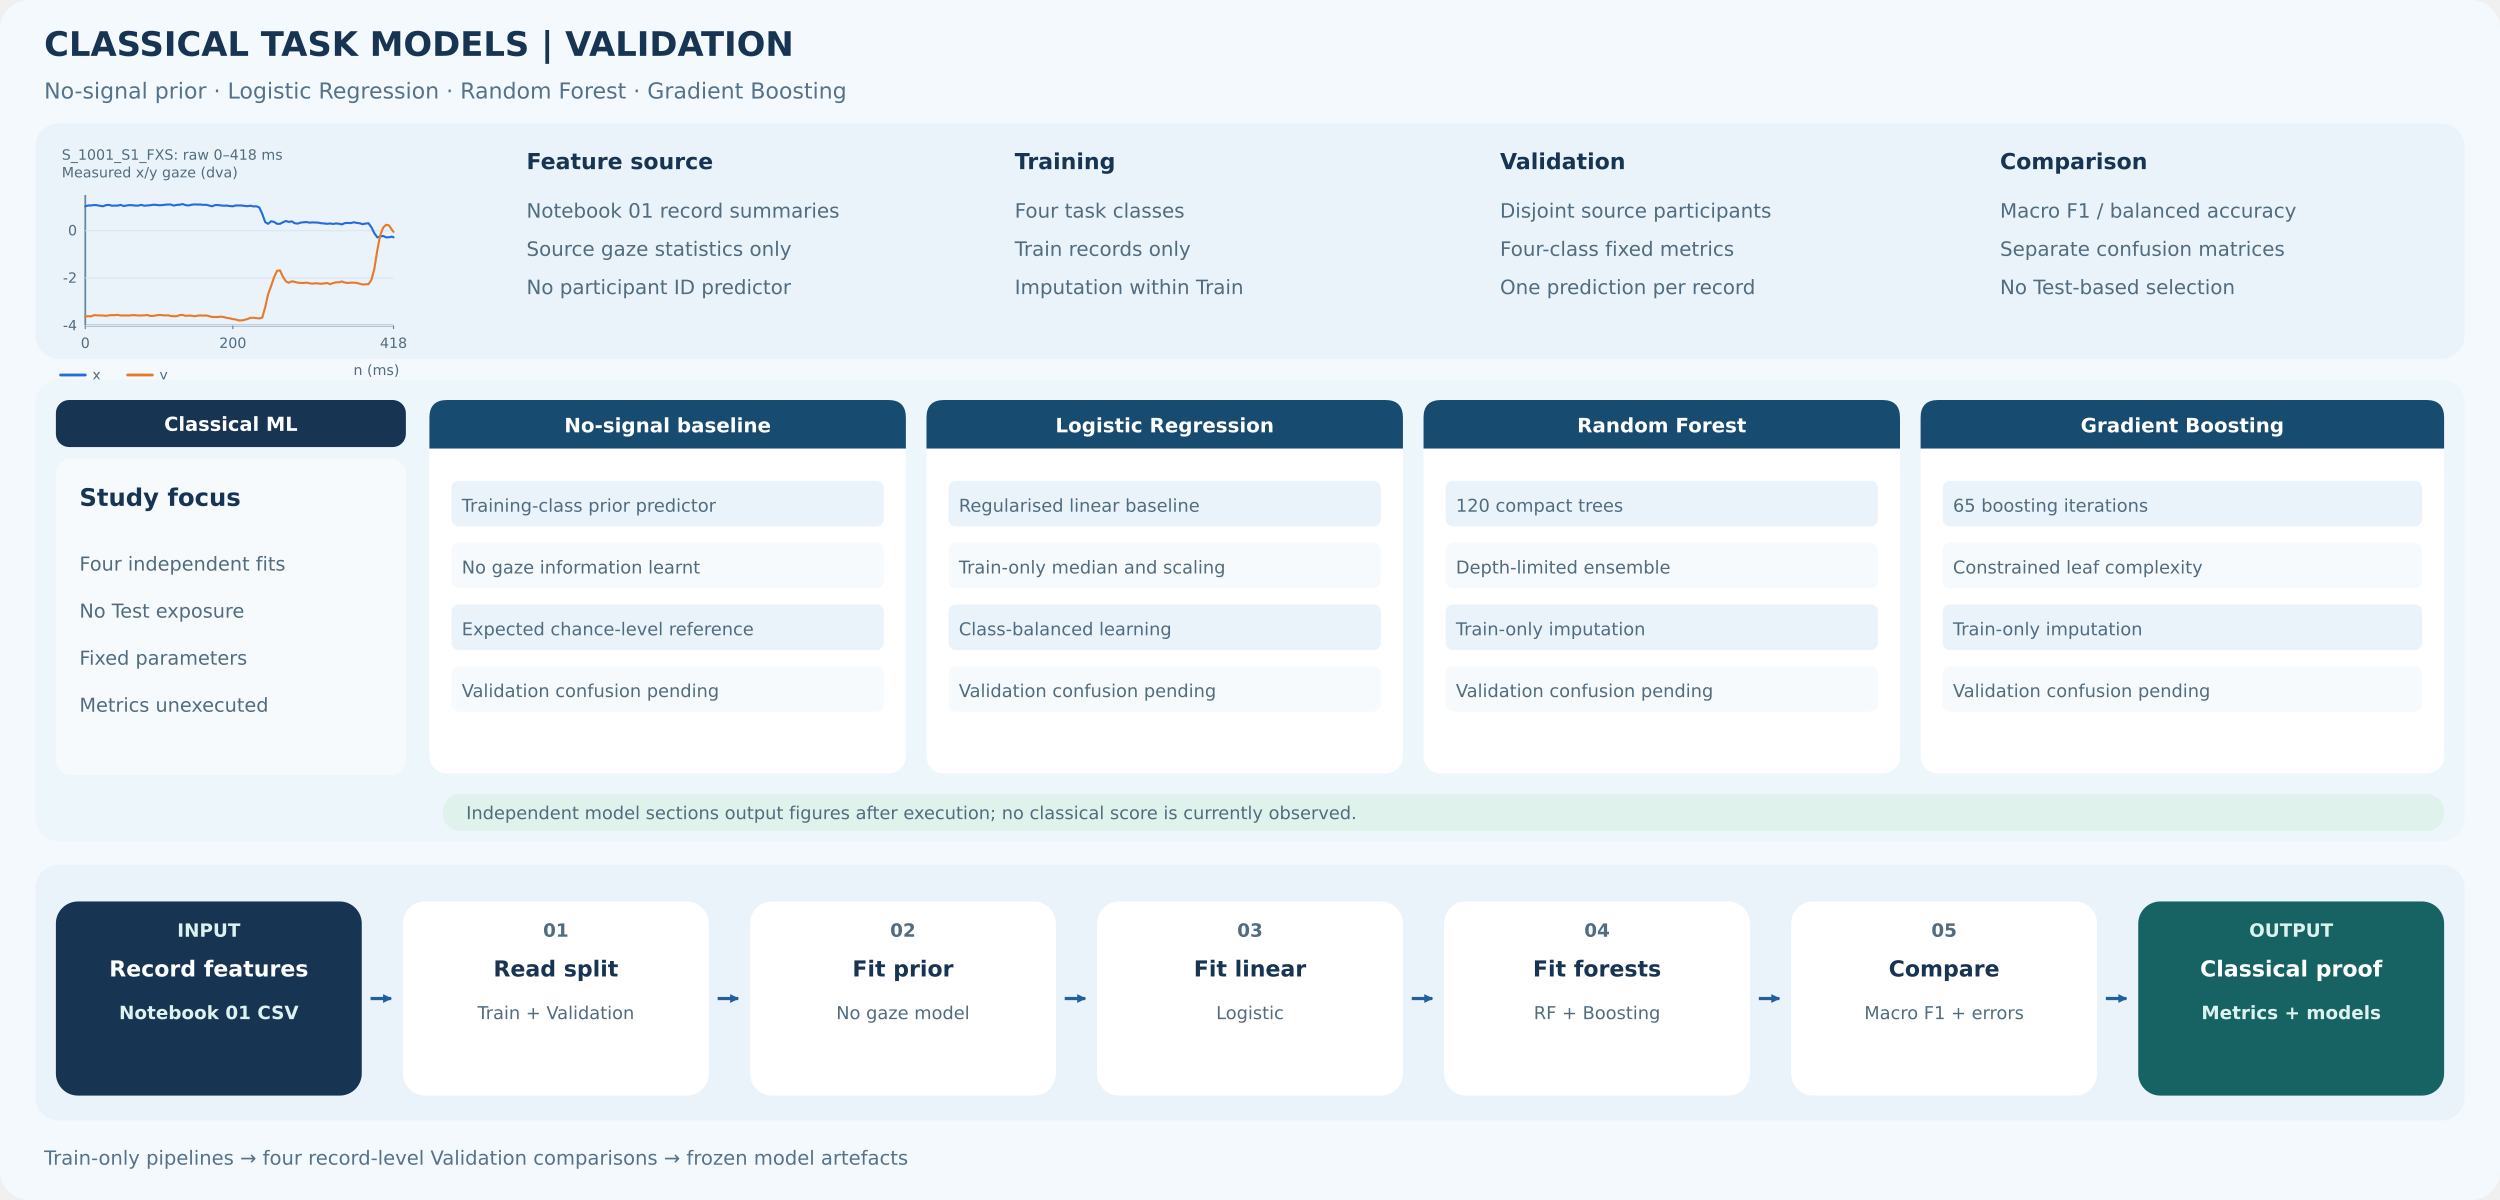
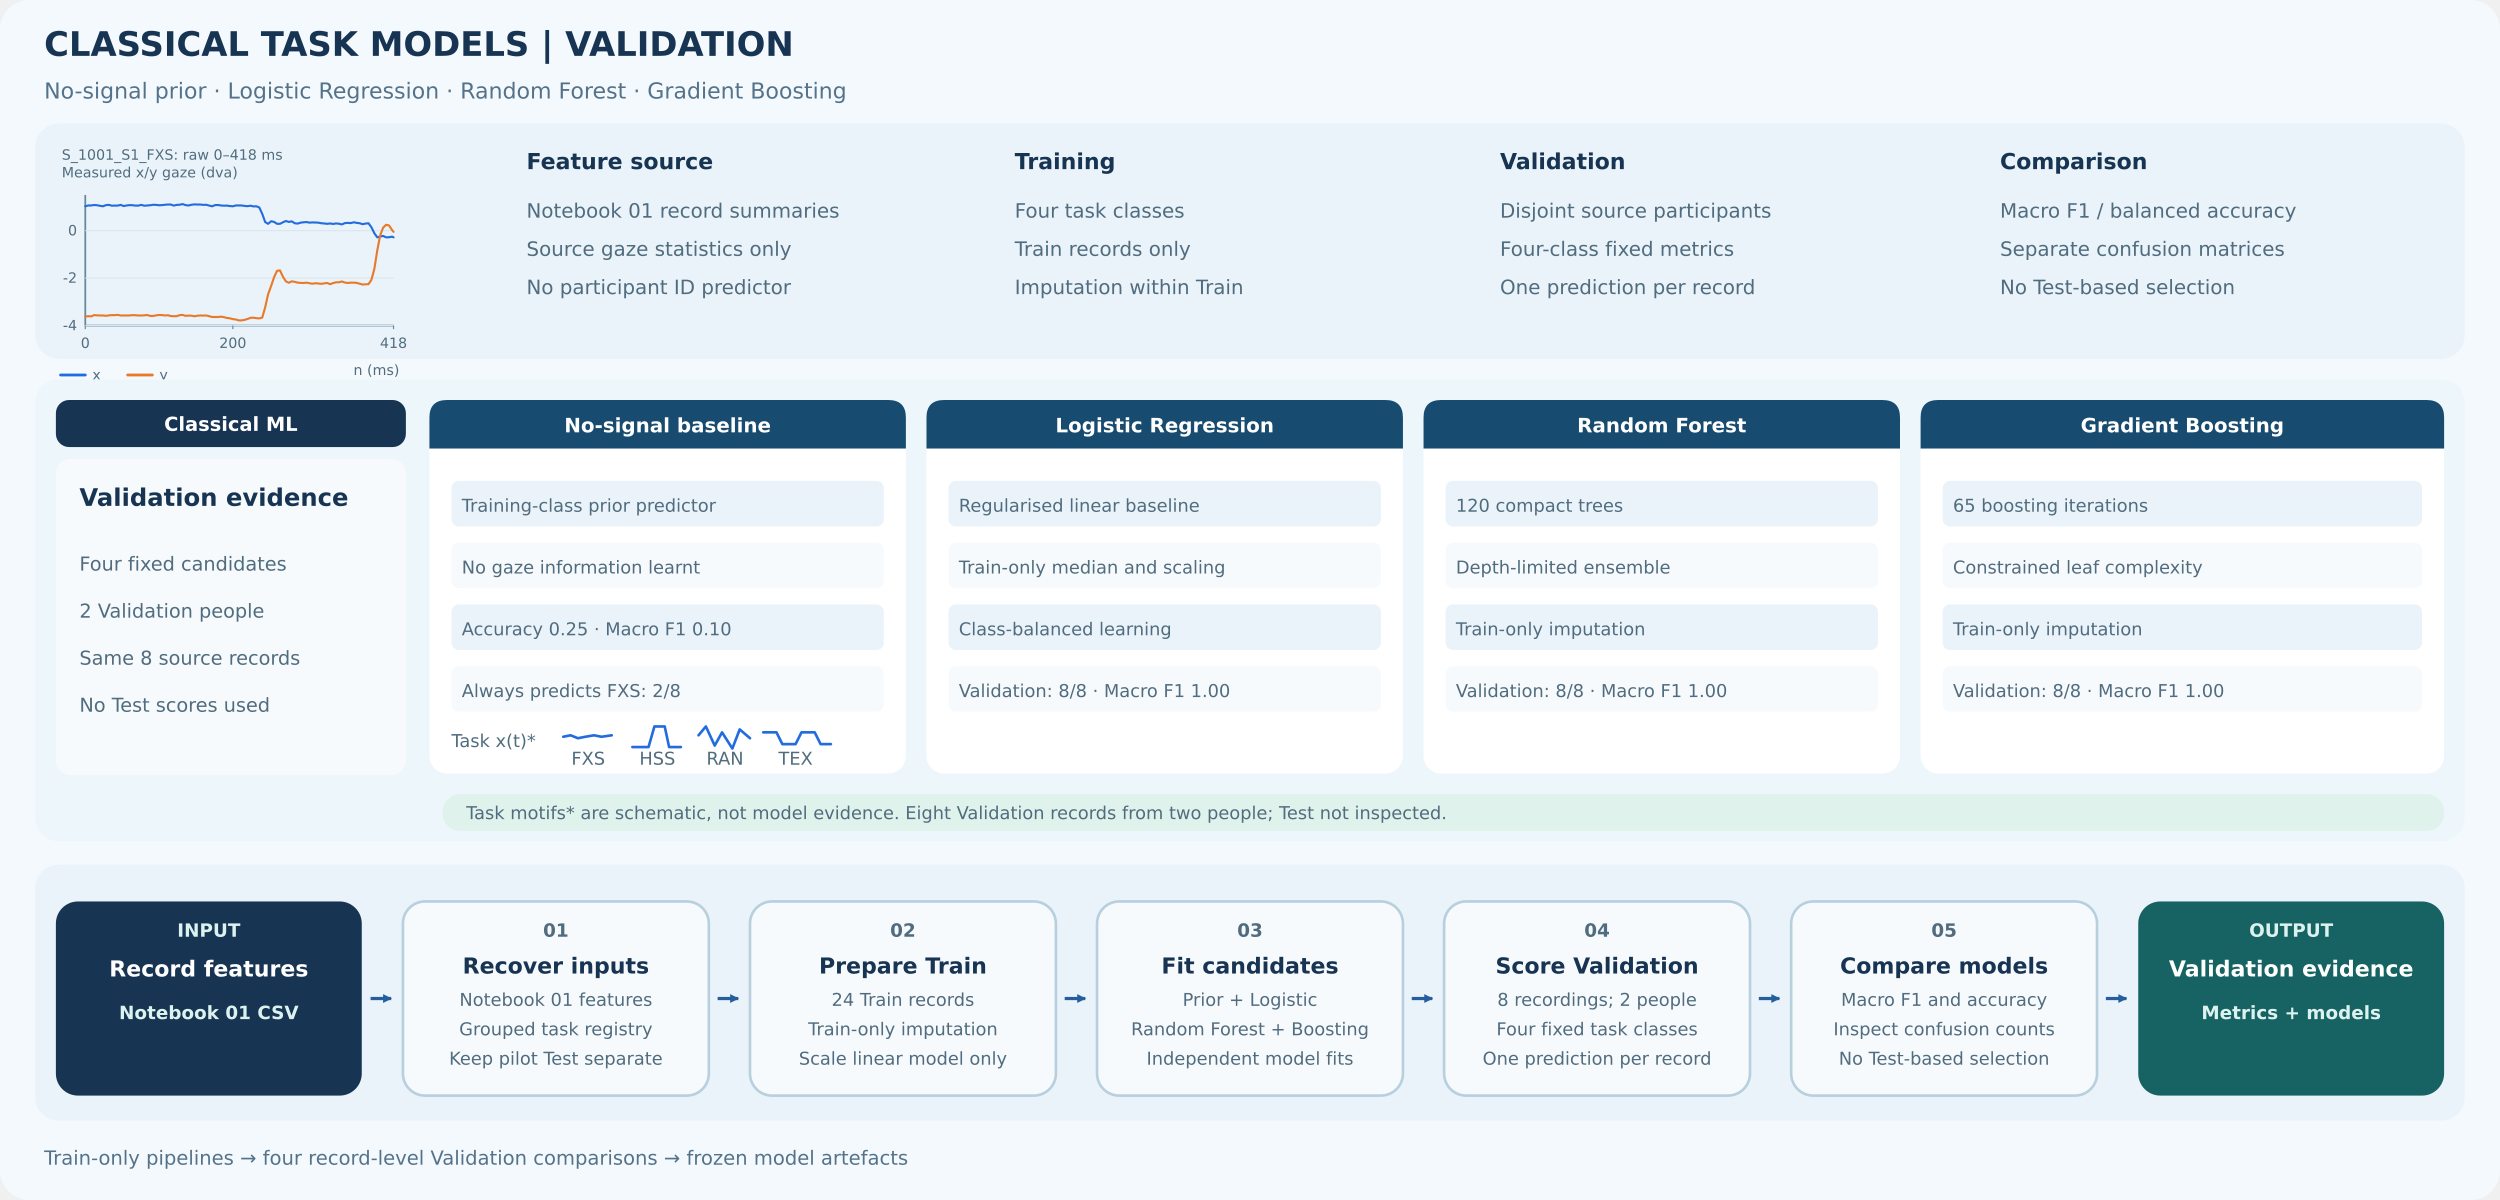
<svg xmlns="http://www.w3.org/2000/svg" width="1700" height="816" viewBox="0 0 1700 816" role="img" aria-labelledby="svg-title svg-desc">
  <defs>
    <style>
.title{font:700 23px DejaVu Sans,Arial,sans-serif;fill:#173453}.subtitle{font:400 15px DejaVu Sans,Arial,sans-serif;fill:#54738A}.sourceheading{font:700 11.5px DejaVu Sans,Arial,sans-serif;fill:#53738A}.sourcebody{font:400 13px DejaVu Sans,Arial,sans-serif;fill:#173453}.ctxhead{font:700 15px DejaVu Sans,Arial,sans-serif;fill:#173453}.ctxbody{font:400 13.5px DejaVu Sans,Arial,sans-serif;fill:#506C7E}.focushead{font:700 16.5px DejaVu Sans,Arial,sans-serif;fill:#173453}.focusbody{font:400 13.1px DejaVu Sans,Arial,sans-serif;fill:#506C7E}.sectionlabel{font:700 13.2px DejaVu Sans,Arial,sans-serif;fill:white}.panelhead{font:700 13.5px DejaVu Sans,Arial,sans-serif;fill:white}.panelbody{font:400 12.1px DejaVu Sans,Arial,sans-serif;fill:#506C7E}.nodeid{font:700 12.5px DejaVu Sans,Arial,sans-serif;fill:#506C7E}.nodetitle{font:700 15px DejaVu Sans,Arial,sans-serif;fill:#173453}.nodedesc{font:400 12.1px DejaVu Sans,Arial,sans-serif;fill:#506C7E}.endnodeid{font:700 12.5px DejaVu Sans,Arial,sans-serif;fill:#DBF2EF}.endnodetitle{font:700 15px DejaVu Sans,Arial,sans-serif;fill:white}.footer{font:400 13.3px DejaVu Sans,Arial,sans-serif;fill:#54738A}.overview-id{font:700 11.3px DejaVu Sans,Arial,sans-serif;fill:#506C7E}.overview-title{font:700 12.9px DejaVu Sans,Arial,sans-serif;fill:#173453}.overview-body{font:400 10.9px DejaVu Sans,Arial,sans-serif;fill:#506C7E}.overview-terminal-id{font:700 11.3px DejaVu Sans,Arial,sans-serif;fill:#DBF2EF}.overview-terminal-title{font:700 12.9px DejaVu Sans,Arial,sans-serif;fill:#FFFFFF}.overview-terminal-body{font:400 10.9px DejaVu Sans,Arial,sans-serif;fill:#DBF2EF}</style>
    <marker id="arr" markerWidth="6" markerHeight="6" refX="5.5" refY="3" orient="auto" markerUnits="userSpaceOnUse">
      <path d="M0 0 L6 3 L0 6 Z" fill="#245E9D" />
    </marker>
  </defs>
  <rect x="0" y="0" width="1700" height="816" rx="20" fill="#F4F9FD" stroke="none" stroke-width="1" />
  <g id="band-0-header">
    <text x="30" y="38" class="title">CLASSICAL TASK MODELS | VALIDATION</text>
    <text x="30" y="67" class="subtitle">No-signal prior · Logistic Regression · Random Forest · Gradient Boosting</text>
  </g>
  <g id="band-1-context">
    <rect x="24" y="84" width="1652" height="160" rx="16" fill="#EAF3FA" stroke-width="2" />
    <g id="source-record" aria-label="Measured horizontal and vertical gaze excerpt from original GazeBase record S_1001_S1_FXS" transform="translate(-204.4 -153) scale(0.8)">
      <text x="308" y="327" class="panelbody">S_1001_S1_FXS: raw 0–418 ms</text>
      <text x="308" y="342" class="panelbody">Measured x/y gaze (dva)</text>
      <line x1="328" y1="357" x2="328" y2="468" stroke="#66879D" stroke-width="1.5" />
      <line x1="328" y1="468" x2="590" y2="468" stroke="#66879D" stroke-width="1.5" />
      <line x1="328" y1="468" x2="590" y2="468" stroke="#D9E6EF" stroke-width="1" />
      <text x="321" y="472" class="panelbody" text-anchor="end">-4</text>
      <line x1="328" y1="427.6" x2="590" y2="427.6" stroke="#D9E6EF" stroke-width="1" />
      <text x="321" y="431.6" class="panelbody" text-anchor="end">-2</text>
      <line x1="328" y1="387.3" x2="590" y2="387.3" stroke="#D9E6EF" stroke-width="1" />
      <text x="321" y="391.3" class="panelbody" text-anchor="end">0</text>
      <line x1="328" y1="468" x2="328" y2="471" stroke="#66879D" stroke-width="1" />
      <text x="328" y="487" class="panelbody" text-anchor="middle">0</text>
      <line x1="453.4" y1="468" x2="453.4" y2="471" stroke="#66879D" stroke-width="1" />
      <text x="453.4" y="487" class="panelbody" text-anchor="middle">200</text>
      <line x1="590" y1="468" x2="590" y2="471" stroke="#66879D" stroke-width="1" />
      <text x="590" y="487" class="panelbody" text-anchor="middle">418</text>
      <path d="M328.0 366.6 L330.5 365.9 L333.0 365.9 L335.5 365.5 L338.0 365.7 L340.5 366.2 L343.0 366.6 L345.6 365.6 L348.1 365.4 L350.6 366.1 L353.1 366.0 L355.6 366.0 L358.1 365.4 L360.6 366.4 L363.1 365.9 L365.6 365.6 L368.1 365.7 L370.6 366.0 L373.1 366.0 L375.6 365.4 L378.1 366.1 L380.7 365.9 L383.2 365.7 L385.7 365.3 L388.2 365.4 L390.7 365.7 L393.2 365.6 L395.7 365.3 L398.2 365.1 L400.7 365.1 L403.2 366.0 L405.7 365.4 L408.2 365.3 L410.7 364.7 L413.2 365.6 L415.8 365.9 L418.3 365.3 L420.8 365.0 L423.3 365.1 L425.8 365.1 L428.3 365.4 L430.8 365.3 L433.3 366.0 L435.8 366.6 L438.3 365.6 L440.8 365.5 L443.3 365.9 L445.8 366.1 L448.3 366.0 L450.9 366.4 L453.4 366.6 L455.9 365.9 L458.4 365.9 L460.9 365.9 L463.4 366.3 L465.9 366.5 L468.4 366.1 L470.9 366.7 L473.4 366.6 L475.9 367.6 L478.4 373.0 L480.9 380.0 L483.4 381.5 L486.0 379.3 L488.5 379.9 L491.0 381.5 L493.5 381.5 L496.0 380.2 L498.5 379.1 L501.0 379.9 L503.5 379.4 L506.0 381.0 L508.5 381.3 L511.0 380.5 L513.5 380.2 L516.0 380.0 L518.5 380.5 L521.1 380.3 L523.6 380.4 L526.1 380.5 L528.6 381.0 L531.1 381.2 L533.6 381.5 L536.1 381.2 L538.6 381.6 L541.1 381.2 L543.6 381.4 L546.1 382.0 L548.6 380.9 L551.1 380.7 L553.6 380.9 L556.2 380.2 L558.7 380.7 L561.2 381.0 L563.7 381.8 L566.2 381.3 L568.7 381.0 L571.2 384.4 L573.7 389.5 L576.2 393.0 L578.7 392.3 L581.2 391.8 L583.7 393.0 L586.2 392.9 L588.7 392.4 L590.0 393.0" fill="none" stroke="#236CDE" stroke-width="1.8" stroke-linecap="round" stroke-linejoin="round" />
      <path d="M328.0 460.3 L330.5 460.0 L333.0 460.2 L335.5 459.1 L338.0 459.3 L340.5 459.4 L343.0 459.4 L345.6 459.7 L348.1 459.3 L350.6 459.1 L353.1 459.1 L355.6 458.9 L358.1 459.4 L360.6 459.4 L363.1 459.4 L365.6 459.4 L368.1 459.1 L370.6 459.2 L373.1 459.4 L375.6 459.4 L378.1 459.3 L380.7 459.0 L383.2 459.8 L385.7 459.8 L388.2 459.3 L390.7 459.0 L393.2 459.1 L395.7 459.4 L398.2 459.2 L400.7 459.9 L403.2 460.0 L405.7 460.0 L408.2 459.1 L410.7 458.9 L413.2 459.7 L415.8 459.5 L418.3 459.6 L420.8 460.1 L423.3 459.6 L425.8 459.4 L428.3 459.5 L430.8 459.4 L433.3 460.0 L435.8 460.7 L438.3 460.7 L440.8 460.7 L443.3 460.4 L445.8 460.8 L448.3 461.5 L450.9 461.8 L453.4 462.5 L455.9 462.8 L458.4 463.6 L460.9 463.6 L463.4 463.1 L465.9 462.4 L468.4 461.4 L470.9 461.3 L473.4 461.7 L475.9 461.9 L478.4 461.2 L480.9 452.5 L483.4 441.3 L486.0 434.2 L488.5 426.8 L491.0 421.4 L493.5 421.1 L496.0 426.5 L498.5 430.4 L501.0 431.6 L503.5 430.4 L506.0 430.8 L508.5 431.5 L511.0 431.7 L513.5 431.8 L516.0 431.5 L518.5 432.0 L521.1 432.4 L523.6 432.0 L526.1 432.2 L528.6 432.5 L531.1 432.1 L533.6 431.8 L536.1 432.8 L538.6 431.9 L541.1 431.2 L543.6 431.2 L546.1 430.5 L548.6 431.4 L551.1 431.8 L553.6 431.5 L556.2 431.5 L558.7 431.7 L561.2 432.4 L563.7 433.1 L566.2 432.9 L568.7 432.8 L571.2 429.1 L573.7 419.8 L576.2 404.0 L578.7 391.1 L581.2 384.7 L583.7 382.3 L586.2 382.9 L588.7 386.7 L590.0 388.3" fill="none" stroke="#E87929" stroke-width="1.8" stroke-linecap="round" stroke-linejoin="round" />
      <path d="M307 510 L328 510" fill="none" stroke="#236CDE" stroke-width="2.4" stroke-linecap="round" stroke-linejoin="round" />
      <text x="334" y="514" class="panelbody">x</text>
      <path d="M364 510 L385 510" fill="none" stroke="#E87929" stroke-width="2.4" stroke-linecap="round" stroke-linejoin="round" />
      <text x="391" y="514" class="panelbody">y</text>
      <text x="595" y="510" class="panelbody" text-anchor="end">n (ms)</text>
    </g>
    <g id="context-1">
      <text x="358" y="115" class="ctxhead">Feature source</text>
      <text x="358" y="148" class="ctxbody">Notebook 01 record summaries</text>
      <text x="358" y="174" class="ctxbody">Source gaze statistics only</text>
      <text x="358" y="200" class="ctxbody">No participant ID predictor</text>
    </g>
    <g id="context-2">
      <text x="690" y="115" class="ctxhead">Training</text>
      <text x="690" y="148" class="ctxbody">Four task classes</text>
      <text x="690" y="174" class="ctxbody">Train records only</text>
      <text x="690" y="200" class="ctxbody">Imputation within Train</text>
    </g>
    <g id="context-3">
      <text x="1020" y="115" class="ctxhead">Validation</text>
      <text x="1020" y="148" class="ctxbody">Disjoint source participants</text>
      <text x="1020" y="174" class="ctxbody">Four-class fixed metrics</text>
      <text x="1020" y="200" class="ctxbody">One prediction per record</text>
    </g>
    <g id="context-4">
      <text x="1360" y="115" class="ctxhead">Comparison</text>
      <text x="1360" y="148" class="ctxbody">Macro F1 / balanced accuracy</text>
      <text x="1360" y="174" class="ctxbody">Separate confusion matrices</text>
      <text x="1360" y="200" class="ctxbody">No Test-based selection</text>
    </g>
  </g>
  <g id="band-2-analysis">
    <rect x="24" y="258" width="1652" height="314" rx="16" fill="#EDF6FB" stroke-width="1.5" />
    <g id="focus">
      <rect x="38" y="272" width="238" height="32" rx="9" fill="#173453" stroke-width="1.5" />
      <text x="157" y="293" class="sectionlabel" text-anchor="middle">Classical ML</text>
      <rect x="38" y="312" width="238" height="215" rx="10" fill="#F7FAFD" stroke-width="1.5" />
-       <text x="54" y="344" class="focushead">Study focus</text>
-       <text x="54" y="388" class="focusbody">Four independent fits</text>
-       <text x="54" y="420" class="focusbody">No Test exposure</text>
-       <text x="54" y="452" class="focusbody">Fixed parameters</text>
-       <text x="54" y="484" class="focusbody">Metrics unexecuted</text>
+       <text x="54" y="344" class="focushead">Validation evidence</text>
+       <text x="54" y="388" class="focusbody">Four fixed candidates</text>
+       <text x="54" y="420" class="focusbody">2 Validation people</text>
+       <text x="54" y="452" class="focusbody">Same 8 source records</text>
+       <text x="54" y="484" class="focusbody">No Test scores used</text>
    </g>
    <g id="panels">
      <g id="panel-1">
        <rect x="292" y="272" width="324" height="254" rx="12" fill="#FFFFFF" stroke-width="1.5" />
        <path d="M304 272 H604 Q616 272 616 284 V305 H292 V284 Q292 272 304 272Z" fill="#174B70" />
        <text x="454" y="294" class="panelhead" text-anchor="middle">No-signal baseline</text>
        <g id="scientific-panel-1">
          <rect x="307" y="327" width="294" height="31" rx="5" fill="#EAF3FA" stroke-width="0" />
          <text x="314" y="348" class="panelbody">Training-class prior predictor</text>
          <rect x="307" y="369" width="294" height="31" rx="5" fill="#F7FAFD" stroke-width="0" />
          <text x="314" y="390" class="panelbody">No gaze information learnt</text>
          <rect x="307" y="411" width="294" height="31" rx="5" fill="#EAF3FA" stroke-width="0" />
-           <text x="314" y="432" class="panelbody">Expected chance-level reference</text>
+           <text x="314" y="432" class="panelbody">Accuracy 0.25 · Macro F1 0.10</text>
          <rect x="307" y="453" width="294" height="31" rx="5" fill="#F7FAFD" stroke-width="0" />
-           <text x="314" y="474" class="panelbody">Validation confusion pending</text>
+           <text x="314" y="474" class="panelbody">Always predicts FXS: 2/8</text>
+           <g id="task-signal-motifs" aria-label="Illustrative source-task motion motifs, not measured traces or model predictions">
+             <text x="307" y="508" class="panelbody">Task x(t)*</text>
+             <path d="M383 501 L388 500 L393 502 L398 501 L404 500 L409 501 L416 500" fill="none" stroke="#236CDE" stroke-width="1.8" stroke-linecap="round" />
+             <path d="M430 508 H441 L445 494 H452 L455 508 H463" fill="none" stroke="#236CDE" stroke-width="1.8" stroke-linecap="round" stroke-linejoin="round" />
+             <path d="M475 500 L480 494 L486 507 L491 498 L498 509 L503 496 L510 502" fill="none" stroke="#236CDE" stroke-width="1.8" stroke-linecap="round" stroke-linejoin="round" />
+             <path d="M519 498 H528 L532 506 H541 L545 498 H554 L558 506 H565" fill="none" stroke="#236CDE" stroke-width="1.8" stroke-linecap="round" stroke-linejoin="round" />
+             <text x="400" y="520" class="panelbody" text-anchor="middle">FXS</text>
+             <text x="447" y="520" class="panelbody" text-anchor="middle">HSS</text>
+             <text x="493" y="520" class="panelbody" text-anchor="middle">RAN</text>
+             <text x="541" y="520" class="panelbody" text-anchor="middle">TEX</text>
+           </g>
        </g>
      </g>
      <g id="panel-2">
        <rect x="630" y="272" width="324" height="254" rx="12" fill="#FFFFFF" stroke-width="1.5" />
        <path d="M642 272 H942 Q954 272 954 284 V305 H630 V284 Q630 272 642 272Z" fill="#174B70" />
        <text x="792" y="294" class="panelhead" text-anchor="middle">Logistic Regression</text>
        <g id="scientific-panel-2">
          <rect x="645" y="327" width="294" height="31" rx="5" fill="#EAF3FA" stroke-width="0" />
          <text x="652" y="348" class="panelbody">Regularised linear baseline</text>
          <rect x="645" y="369" width="294" height="31" rx="5" fill="#F7FAFD" stroke-width="0" />
          <text x="652" y="390" class="panelbody">Train-only median and scaling</text>
          <rect x="645" y="411" width="294" height="31" rx="5" fill="#EAF3FA" stroke-width="0" />
          <text x="652" y="432" class="panelbody">Class-balanced learning</text>
          <rect x="645" y="453" width="294" height="31" rx="5" fill="#F7FAFD" stroke-width="0" />
-           <text x="652" y="474" class="panelbody">Validation confusion pending</text>
+           <text x="652" y="474" class="panelbody">Validation: 8/8 · Macro F1 1.00</text>
        </g>
      </g>
      <g id="panel-3">
        <rect x="968" y="272" width="324" height="254" rx="12" fill="#FFFFFF" stroke-width="1.5" />
        <path d="M980 272 H1280 Q1292 272 1292 284 V305 H968 V284 Q968 272 980 272Z" fill="#174B70" />
        <text x="1130" y="294" class="panelhead" text-anchor="middle">Random Forest</text>
        <g id="scientific-panel-3">
          <rect x="983" y="327" width="294" height="31" rx="5" fill="#EAF3FA" stroke-width="0" />
          <text x="990" y="348" class="panelbody">120 compact trees</text>
          <rect x="983" y="369" width="294" height="31" rx="5" fill="#F7FAFD" stroke-width="0" />
          <text x="990" y="390" class="panelbody">Depth-limited ensemble</text>
          <rect x="983" y="411" width="294" height="31" rx="5" fill="#EAF3FA" stroke-width="0" />
          <text x="990" y="432" class="panelbody">Train-only imputation</text>
          <rect x="983" y="453" width="294" height="31" rx="5" fill="#F7FAFD" stroke-width="0" />
-           <text x="990" y="474" class="panelbody">Validation confusion pending</text>
+           <text x="990" y="474" class="panelbody">Validation: 8/8 · Macro F1 1.00</text>
        </g>
      </g>
      <g id="panel-4">
        <rect x="1306" y="272" width="356" height="254" rx="12" fill="#FFFFFF" stroke-width="1.5" />
        <path d="M1318 272 H1650 Q1662 272 1662 284 V305 H1306 V284 Q1306 272 1318 272Z" fill="#174B70" />
        <text x="1484" y="294" class="panelhead" text-anchor="middle">Gradient Boosting</text>
        <g id="scientific-panel-4">
          <rect x="1321" y="327" width="326" height="31" rx="5" fill="#EAF3FA" stroke-width="0" />
          <text x="1328" y="348" class="panelbody">65 boosting iterations</text>
          <rect x="1321" y="369" width="326" height="31" rx="5" fill="#F7FAFD" stroke-width="0" />
          <text x="1328" y="390" class="panelbody">Constrained leaf complexity</text>
          <rect x="1321" y="411" width="326" height="31" rx="5" fill="#EAF3FA" stroke-width="0" />
          <text x="1328" y="432" class="panelbody">Train-only imputation</text>
          <rect x="1321" y="453" width="326" height="31" rx="5" fill="#F7FAFD" stroke-width="0" />
-           <text x="1328" y="474" class="panelbody">Validation confusion pending</text>
+           <text x="1328" y="474" class="panelbody">Validation: 8/8 · Macro F1 1.00</text>
        </g>
      </g>
    </g>
    <g id="scientific-note">
      <rect x="301" y="540" width="1361" height="25" rx="12" fill="#E0F2EC" stroke-width="1.5" />
-       <text x="317" y="557" class="panelbody">Independent model sections output figures after execution; no classical score is currently observed.</text>
+       <text x="317" y="557" class="panelbody">Task motifs* are schematic, not model evidence. Eight Validation records from two people; Test not inspected.</text>
    </g>
  </g>
  <g id="band-3-workflow">
    <rect x="24" y="588" width="1652" height="174" rx="16" fill="#EAF3FA" stroke-width="2" />
    <g id="nodes">
      <g id="node-0">
        <rect x="38" y="613" width="208" height="132" rx="15" fill="#173453" stroke-width="1.8" />
        <text x="142" y="637" class="endnodeid" text-anchor="middle">INPUT</text>
        <text x="142" y="664" class="endnodetitle" text-anchor="middle">Record features</text>
        <text x="142" y="693" class="endnodeid" text-anchor="middle">Notebook 01 CSV</text>
      </g>
      <g id="node-1">
-         <rect x="274" y="613" width="208" height="132" rx="15" fill="#FFFFFF" stroke-width="1.8" />
+         <rect x="274" y="613" width="208" height="132" rx="15" fill="#F7FAFD" stroke="#B8CFDE" stroke-width="1.8" />
        <text x="378" y="637" class="nodeid" text-anchor="middle">01</text>
-         <text x="378" y="664" class="nodetitle" text-anchor="middle">Read split</text>
-         <text x="378" y="693" class="nodedesc" text-anchor="middle">Train + Validation</text>
+         <text x="378" y="662" class="nodetitle" text-anchor="middle">Recover inputs</text>
+         <text x="378" y="684" class="nodedesc" text-anchor="middle">Notebook 01 features</text>
+         <text x="378" y="704" class="nodedesc" text-anchor="middle">Grouped task registry</text>
+         <text x="378" y="724" class="nodedesc" text-anchor="middle">Keep pilot Test separate</text>
      </g>
      <g id="node-2">
-         <rect x="510" y="613" width="208" height="132" rx="15" fill="#FFFFFF" stroke-width="1.8" />
+         <rect x="510" y="613" width="208" height="132" rx="15" fill="#F7FAFD" stroke="#B8CFDE" stroke-width="1.8" />
        <text x="614" y="637" class="nodeid" text-anchor="middle">02</text>
-         <text x="614" y="664" class="nodetitle" text-anchor="middle">Fit prior</text>
-         <text x="614" y="693" class="nodedesc" text-anchor="middle">No gaze model</text>
+         <text x="614" y="662" class="nodetitle" text-anchor="middle">Prepare Train</text>
+         <text x="614" y="684" class="nodedesc" text-anchor="middle">24 Train records</text>
+         <text x="614" y="704" class="nodedesc" text-anchor="middle">Train-only imputation</text>
+         <text x="614" y="724" class="nodedesc" text-anchor="middle">Scale linear model only</text>
      </g>
      <g id="node-3">
-         <rect x="746" y="613" width="208" height="132" rx="15" fill="#FFFFFF" stroke-width="1.8" />
+         <rect x="746" y="613" width="208" height="132" rx="15" fill="#F7FAFD" stroke="#B8CFDE" stroke-width="1.8" />
        <text x="850" y="637" class="nodeid" text-anchor="middle">03</text>
-         <text x="850" y="664" class="nodetitle" text-anchor="middle">Fit linear</text>
-         <text x="850" y="693" class="nodedesc" text-anchor="middle">Logistic</text>
+         <text x="850" y="662" class="nodetitle" text-anchor="middle">Fit candidates</text>
+         <text x="850" y="684" class="nodedesc" text-anchor="middle">Prior + Logistic</text>
+         <text x="850" y="704" class="nodedesc" text-anchor="middle">Random Forest + Boosting</text>
+         <text x="850" y="724" class="nodedesc" text-anchor="middle">Independent model fits</text>
      </g>
      <g id="node-4">
-         <rect x="982" y="613" width="208" height="132" rx="15" fill="#FFFFFF" stroke-width="1.8" />
+         <rect x="982" y="613" width="208" height="132" rx="15" fill="#F7FAFD" stroke="#B8CFDE" stroke-width="1.8" />
        <text x="1086" y="637" class="nodeid" text-anchor="middle">04</text>
-         <text x="1086" y="664" class="nodetitle" text-anchor="middle">Fit forests</text>
-         <text x="1086" y="693" class="nodedesc" text-anchor="middle">RF + Boosting</text>
+         <text x="1086" y="662" class="nodetitle" text-anchor="middle">Score Validation</text>
+         <text x="1086" y="684" class="nodedesc" text-anchor="middle">8 recordings; 2 people</text>
+         <text x="1086" y="704" class="nodedesc" text-anchor="middle">Four fixed task classes</text>
+         <text x="1086" y="724" class="nodedesc" text-anchor="middle">One prediction per record</text>
      </g>
      <g id="node-5">
-         <rect x="1218" y="613" width="208" height="132" rx="15" fill="#FFFFFF" stroke-width="1.8" />
+         <rect x="1218" y="613" width="208" height="132" rx="15" fill="#F7FAFD" stroke="#B8CFDE" stroke-width="1.8" />
        <text x="1322" y="637" class="nodeid" text-anchor="middle">05</text>
-         <text x="1322" y="664" class="nodetitle" text-anchor="middle">Compare</text>
-         <text x="1322" y="693" class="nodedesc" text-anchor="middle">Macro F1 + errors</text>
+         <text x="1322" y="662" class="nodetitle" text-anchor="middle">Compare models</text>
+         <text x="1322" y="684" class="nodedesc" text-anchor="middle">Macro F1 and accuracy</text>
+         <text x="1322" y="704" class="nodedesc" text-anchor="middle">Inspect confusion counts</text>
+         <text x="1322" y="724" class="nodedesc" text-anchor="middle">No Test-based selection</text>
      </g>
      <g id="node-6">
        <rect x="1454" y="613" width="208" height="132" rx="15" fill="#176363" stroke-width="1.8" />
        <text x="1558" y="637" class="endnodeid" text-anchor="middle">OUTPUT</text>
-         <text x="1558" y="664" class="endnodetitle" text-anchor="middle">Classical proof</text>
+         <text x="1558" y="664" class="endnodetitle" text-anchor="middle">Validation evidence</text>
        <text x="1558" y="693" class="endnodeid" text-anchor="middle">Metrics + models</text>
      </g>
    </g>
    <g id="connectors">
      <line x1="252" y1="679" x2="266" y2="679" stroke="#245E9D" stroke-width="2.2" marker-end="url(#arr)" />
      <line x1="488" y1="679" x2="502" y2="679" stroke="#245E9D" stroke-width="2.2" marker-end="url(#arr)" />
      <line x1="724" y1="679" x2="738" y2="679" stroke="#245E9D" stroke-width="2.2" marker-end="url(#arr)" />
      <line x1="960" y1="679" x2="974" y2="679" stroke="#245E9D" stroke-width="2.2" marker-end="url(#arr)" />
      <line x1="1196" y1="679" x2="1210" y2="679" stroke="#245E9D" stroke-width="2.2" marker-end="url(#arr)" />
      <line x1="1432" y1="679" x2="1446" y2="679" stroke="#245E9D" stroke-width="2.2" marker-end="url(#arr)" />
    </g>
  </g>
  <g id="band-4-summary">
    <text x="30" y="792" class="footer">Train-only pipelines → four record-level Validation comparisons → frozen model artefacts</text>
  </g>
</svg>
